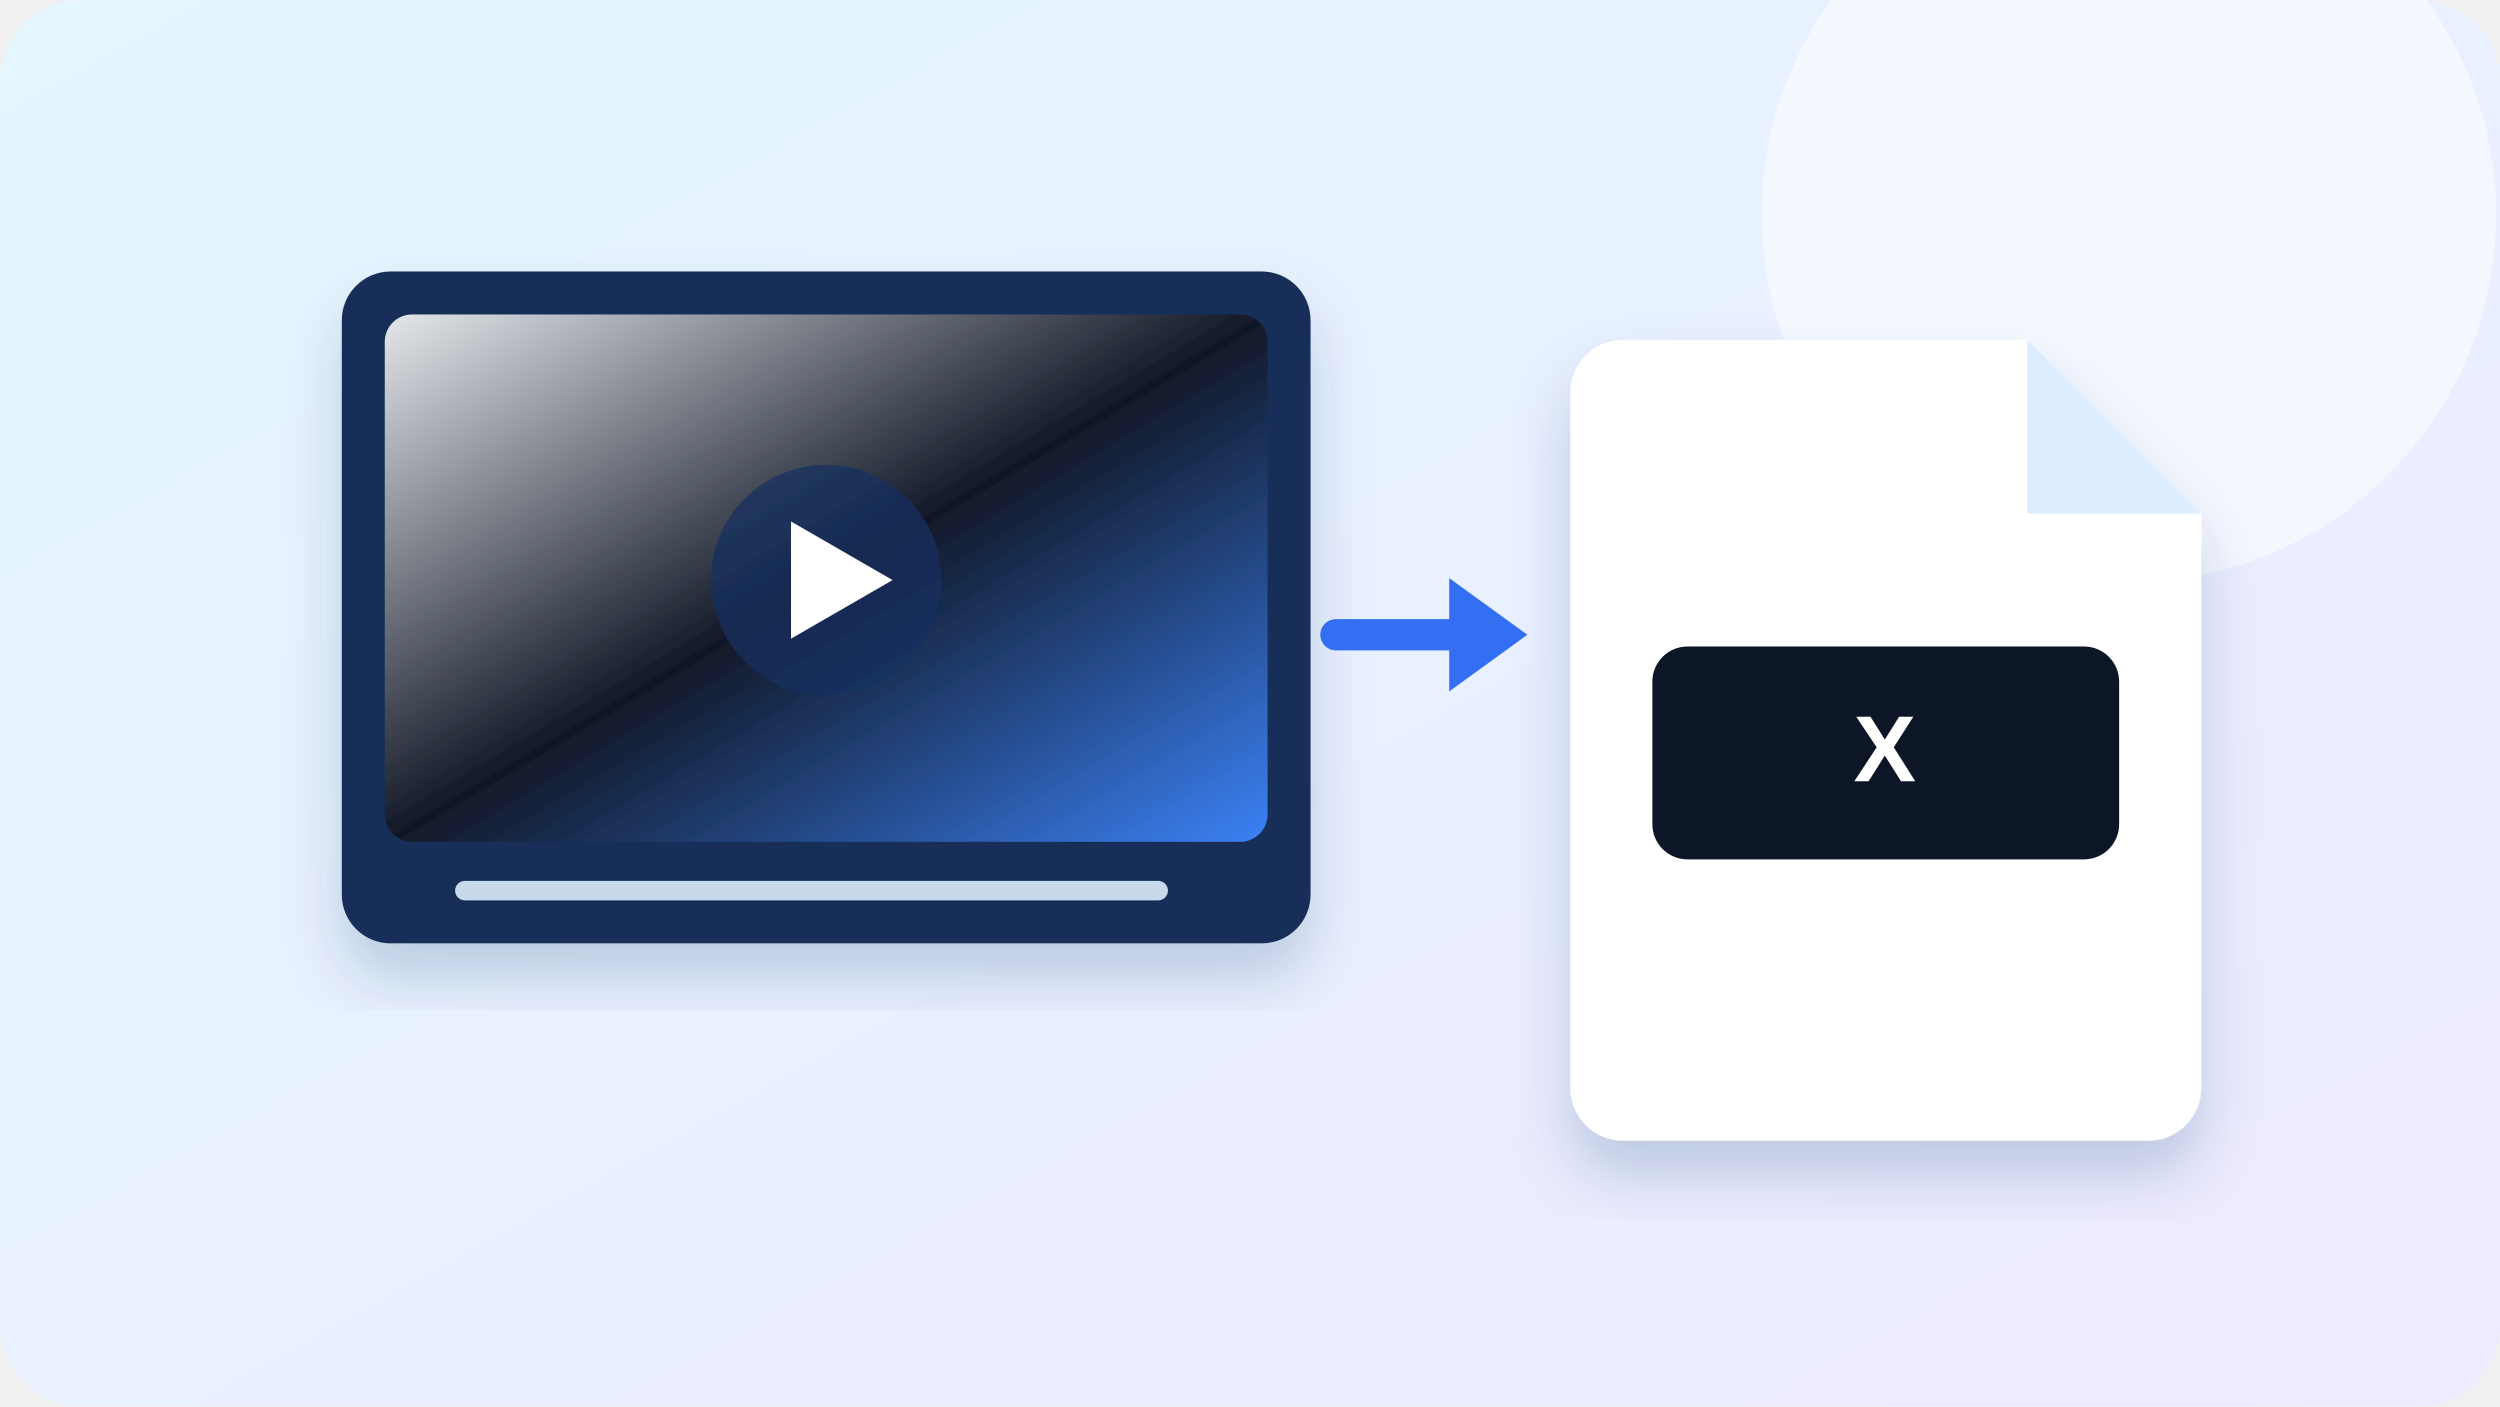
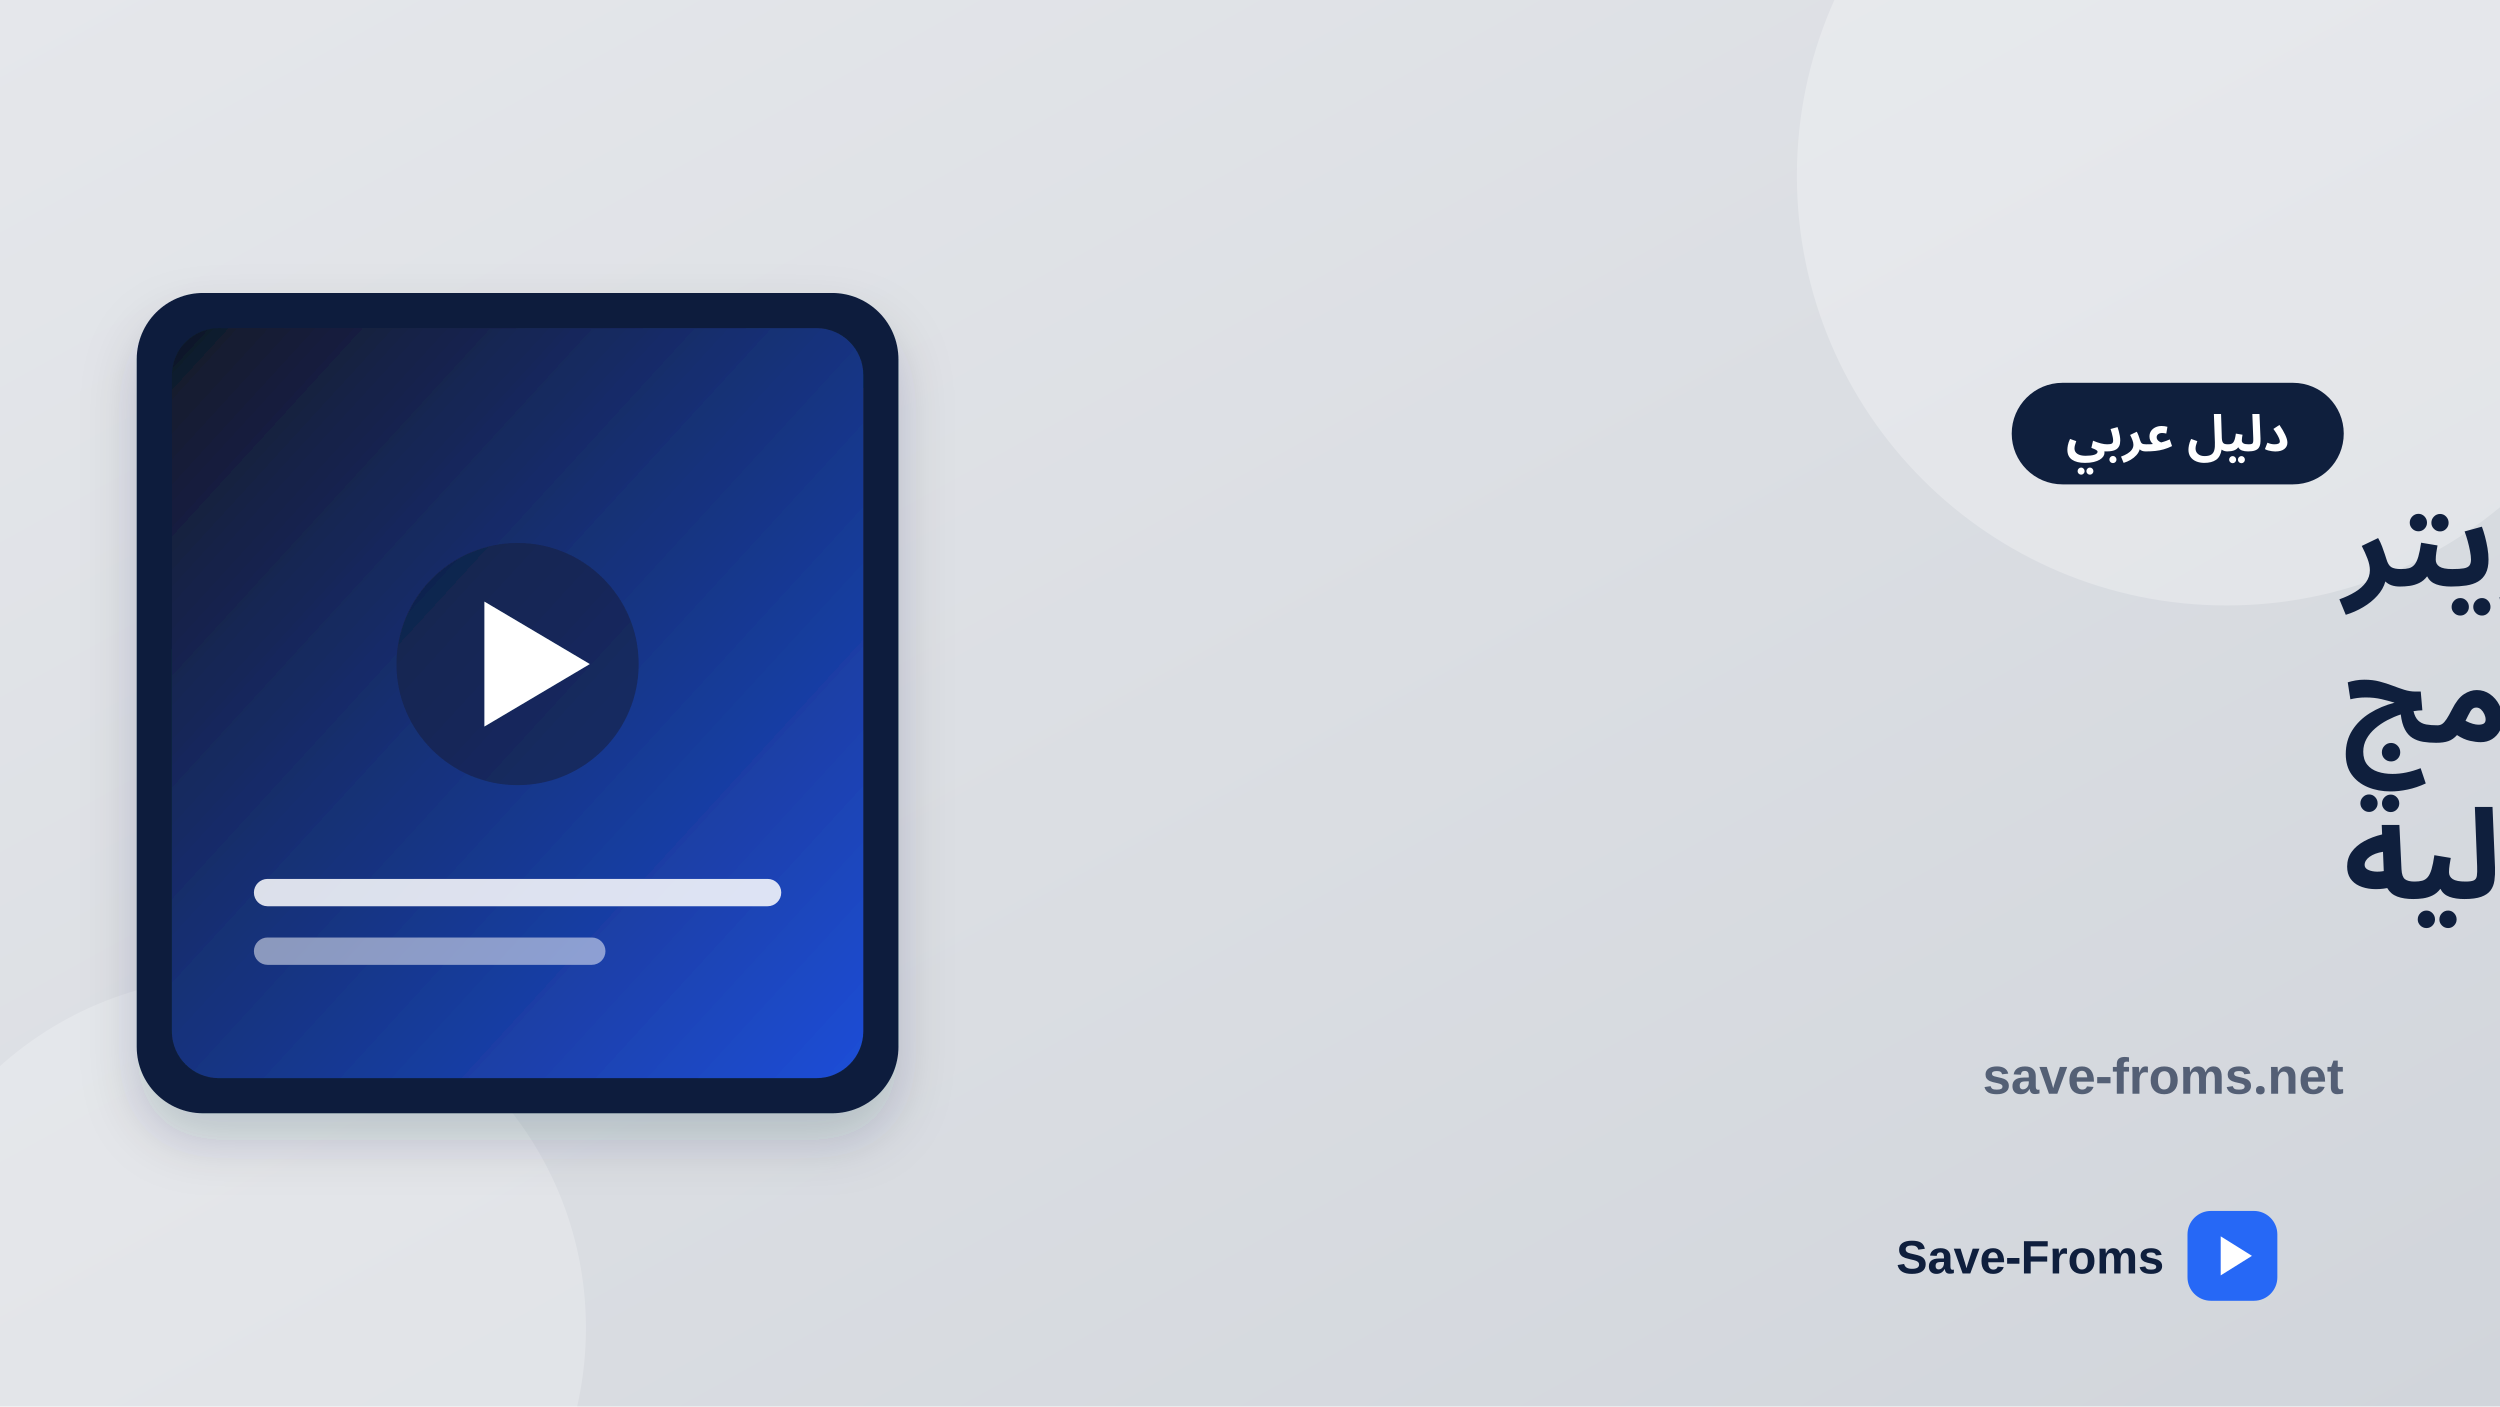
- <svg xmlns="http://www.w3.org/2000/svg" viewBox="0 0 1280 720">
+ <svg xmlns="http://www.w3.org/2000/svg" viewBox="0 0 1280 720" width="1280" height="720">
  <defs>
-     <linearGradient id="a" x1="0" x2="1" y1="0" y2="1">
-       <stop stop-color="#e4f6ff" />
-       <stop offset="1" stop-color="#eeeaff" />
+     <linearGradient id="bg" x1="0" x2="1" y1="0" y2="1">
+       <stop stop-color="#e5e7eb" />
+       <stop offset="1" stop-color="#d1d5db" />
    </linearGradient>
-     <linearGradient id="b" x1="0" x2="1" y1="0" y2="1">
-       <stop stop-color="#e5e7eb" />
-       <stop offset=".5" stop-color="#111827" />
-       <stop offset="1" stop-color="#3b82f6" />
+     <linearGradient id="card" x1="0" x2="1" y1="0" y2="1">
+       <stop stop-color="#111827" />
+       <stop offset="1" stop-color="#1d4ed8" />
    </linearGradient>
-     <filter id="s">
-       <feDropShadow dx="0" dy="18" stdDeviation="15" flood-color="#13376b" flood-opacity=".2" />
+     <filter id="sh">
+       <feDropShadow dx="0" dy="14" stdDeviation="14" flood-color="#0f1f3d" flood-opacity=".18" />
    </filter>
  </defs>
-   <rect width="1280" height="720" rx="42" fill="url(#a)" />
-   <circle cx="1090" cy="110" r="188" fill="#fff" opacity=".5" />
-   <g filter="url(#s)">
-     <rect x="175" y="139" width="496" height="344" rx="25" fill="#142f58" />
-     <rect x="197" y="161" width="452" height="270" rx="14" fill="url(#b)" />
-     <circle cx="423" cy="297" r="59" fill="#152f5f" opacity=".72" />
-     <path d="m405 267 52 30-52 30Z" fill="#fff" />
-     <rect x="233" y="451" width="365" height="10" rx="5" fill="#c8d9ec" />
+   <rect width="1280" height="720" rx="0" fill="url(#bg)" />
+   <circle cx="1140" cy="90" r="220" fill="#fff" opacity=".28" />
+   <circle cx="120" cy="680" r="180" fill="#fff" opacity=".22" />
+   <g filter="url(#sh)" transform="translate(70,150)">
+     <rect width="390" height="420" rx="34" fill="#0f1f3d" />
+     <rect x="18" y="18" width="354" height="384" rx="24" fill="url(#card)" />
+     <circle cx="195" cy="190" r="62" fill="#0f1f3d" opacity=".55" />
+     <path d="m178 158 54 32-54 32Z" fill="#fff" />
+     <rect x="60" y="300" width="270" height="14" rx="7" fill="#fff" opacity=".85" />
+     <rect x="60" y="330" width="180" height="14" rx="7" fill="#fff" opacity=".5" />
  </g>
-   <g filter="url(#s)">
-     <path d="M831 174h207l89 89v294a27 27 0 0 1-27 27H831a27 27 0 0 1-27-27V201a27 27 0 0 1 27-27Z" fill="#fff" />
-     <path d="M1038 174v89h89" fill="#dcedff" />
-     <rect x="846" y="331" width="239" height="109" rx="18" fill="#111827" />
-     <text x="965" y="400" text-anchor="middle" fill="#fff" font-family="Arial" font-size="48" font-weight="700">X</text>
+   <rect x="1030" y="196" width="170" height="52" rx="26" fill="#0f1f3d" />
+   <text x="1115" y="231" text-anchor="middle" fill="#fff" font-family="'Noto Sans Arabic','Segoe UI',Tahoma,Arial,sans-serif" font-size="26" font-weight="800">دليل عربي</text>
+   <text x="1200" y="300" text-anchor="end" direction="rtl" fill="#0f1f3d" font-family="'Noto Sans Arabic','Segoe UI',Tahoma,Arial,sans-serif" font-size="64" font-weight="800">تحميل فيديو من تويتر</text>
+   <text x="1200" y="380" text-anchor="end" direction="rtl" fill="#0f1f3d" font-family="'Noto Sans Arabic','Segoe UI',Tahoma,Arial,sans-serif" font-size="64" font-weight="800">بدون برامج</text>
+   <text x="1200" y="460" text-anchor="end" direction="rtl" fill="#0f1f3d" font-family="'Noto Sans Arabic','Segoe UI',Tahoma,Arial,sans-serif" font-size="64" font-weight="800">بجودة عالية</text>
+   <text x="1200" y="560" text-anchor="end" fill="#0f1f3d" opacity=".65" font-family="'Noto Sans Arabic','Segoe UI',Tahoma,Arial,sans-serif" font-size="26" font-weight="600">save-froms.net</text>
+   <g transform="translate(1120,620)">
+     <rect width="46" height="46" rx="12" fill="#2668f6" />
+     <path d="m17 13 16 10-16 10Z" fill="#fff" />
+     <text x="-12" y="32" text-anchor="end" fill="#0f1f3d" font-family="'Noto Sans Arabic','Segoe UI',Tahoma,Arial,sans-serif" font-size="24" font-weight="800">Save-Froms</text>
  </g>
-   <path d="M684 325h83" stroke="#336ff2" stroke-width="16" stroke-linecap="round" />
-   <path d="m742 296 40 29-40 29Z" fill="#336ff2" />
</svg>
